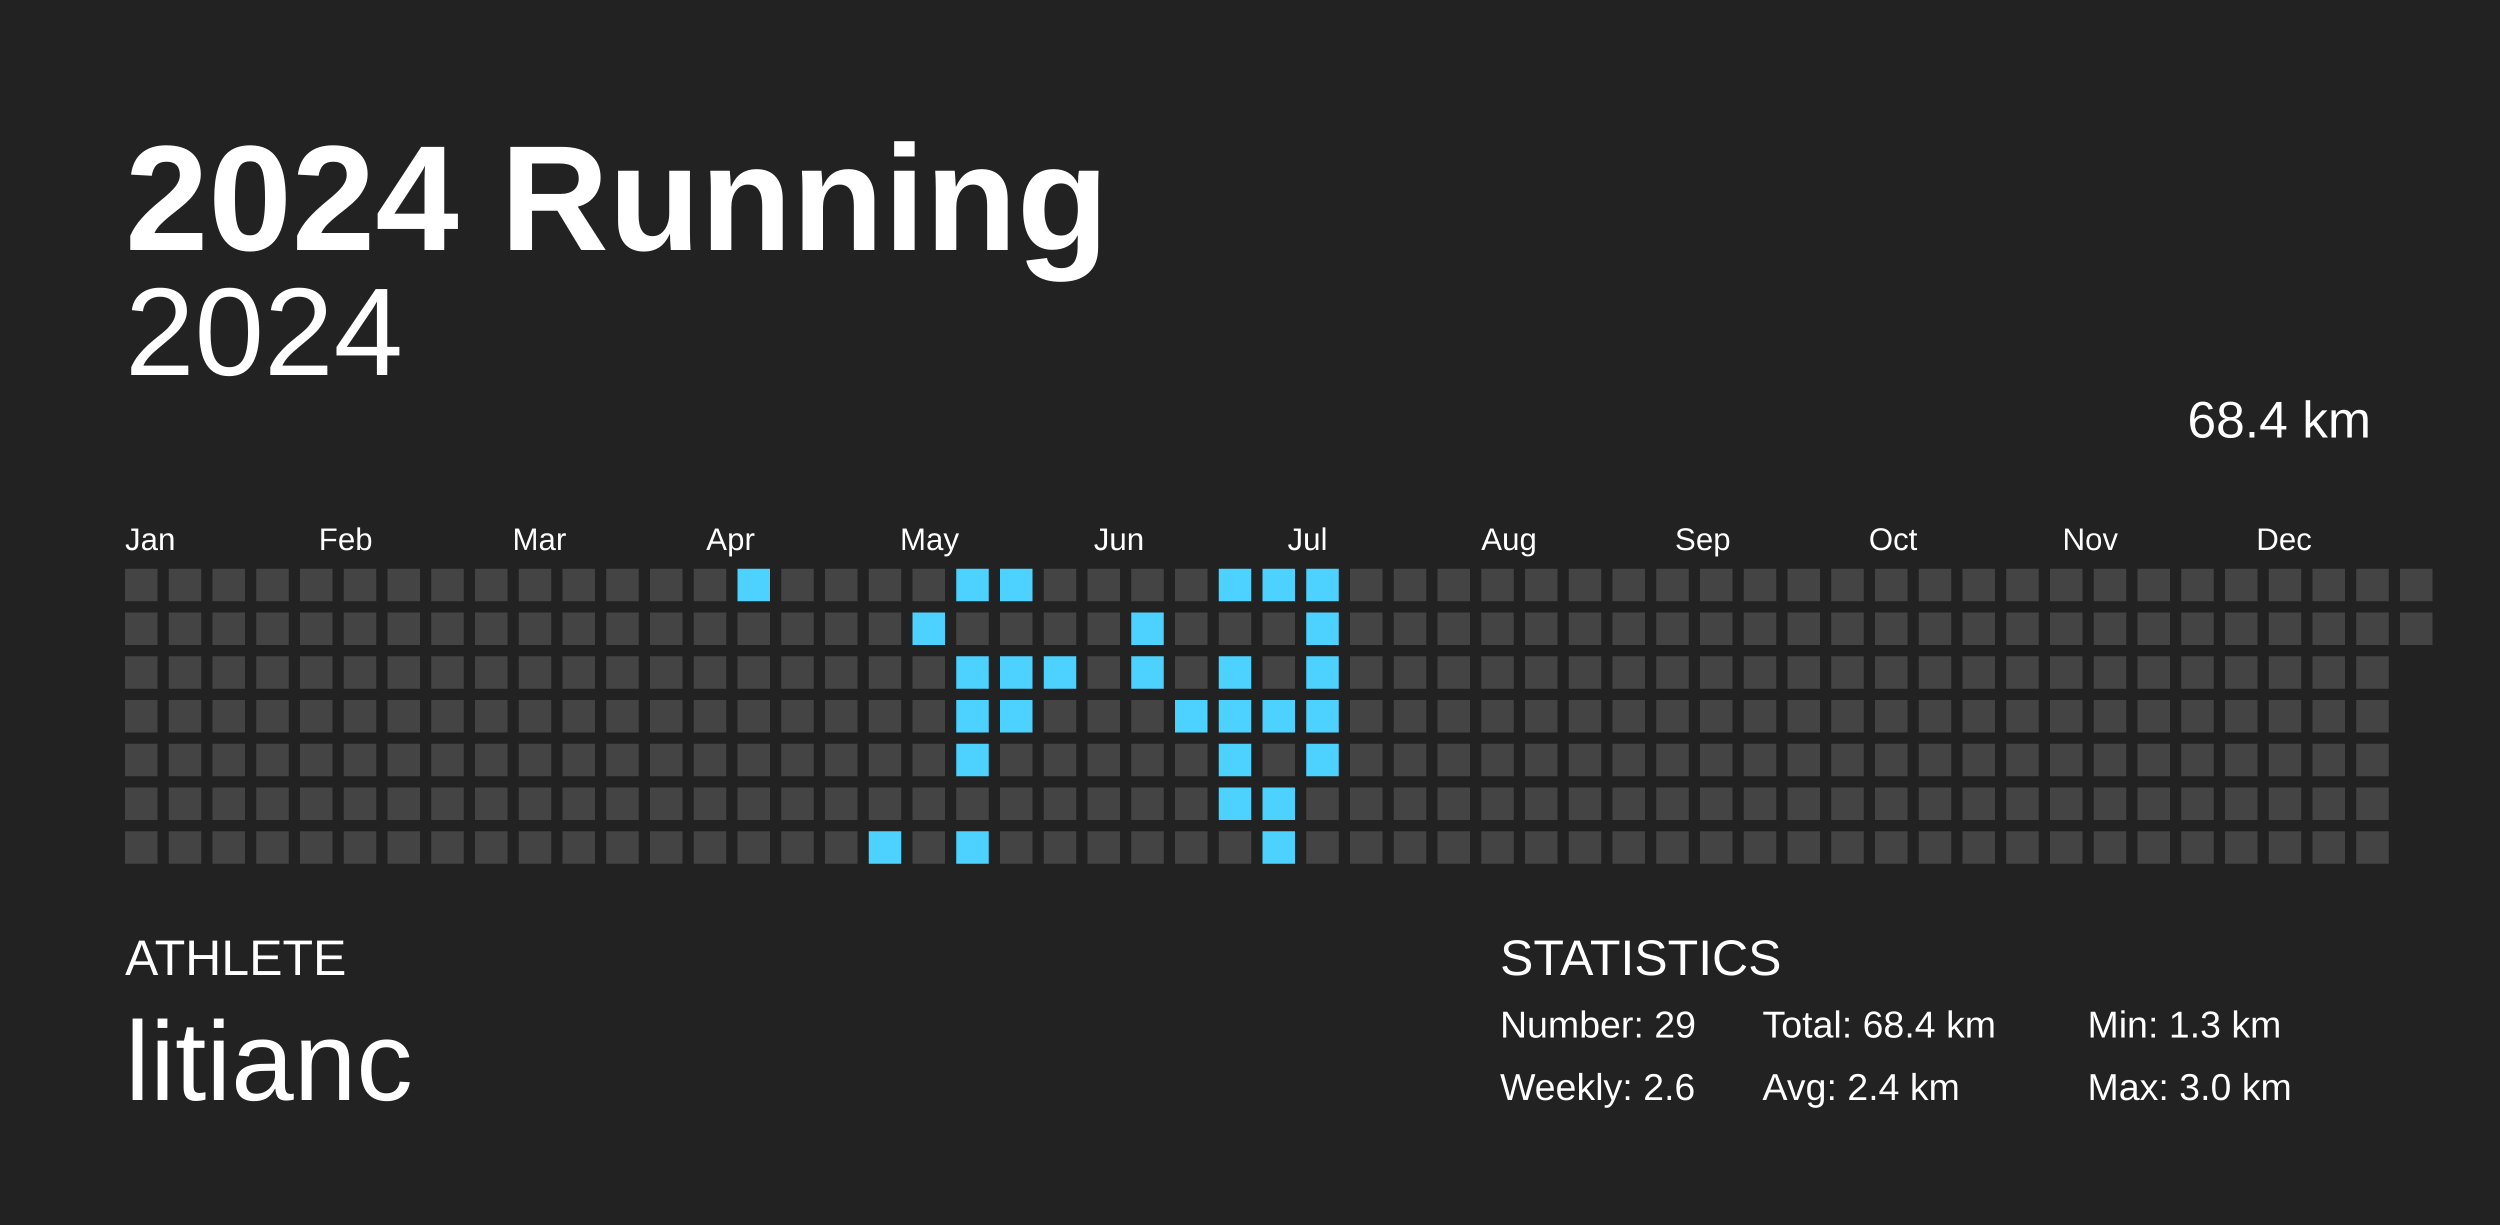
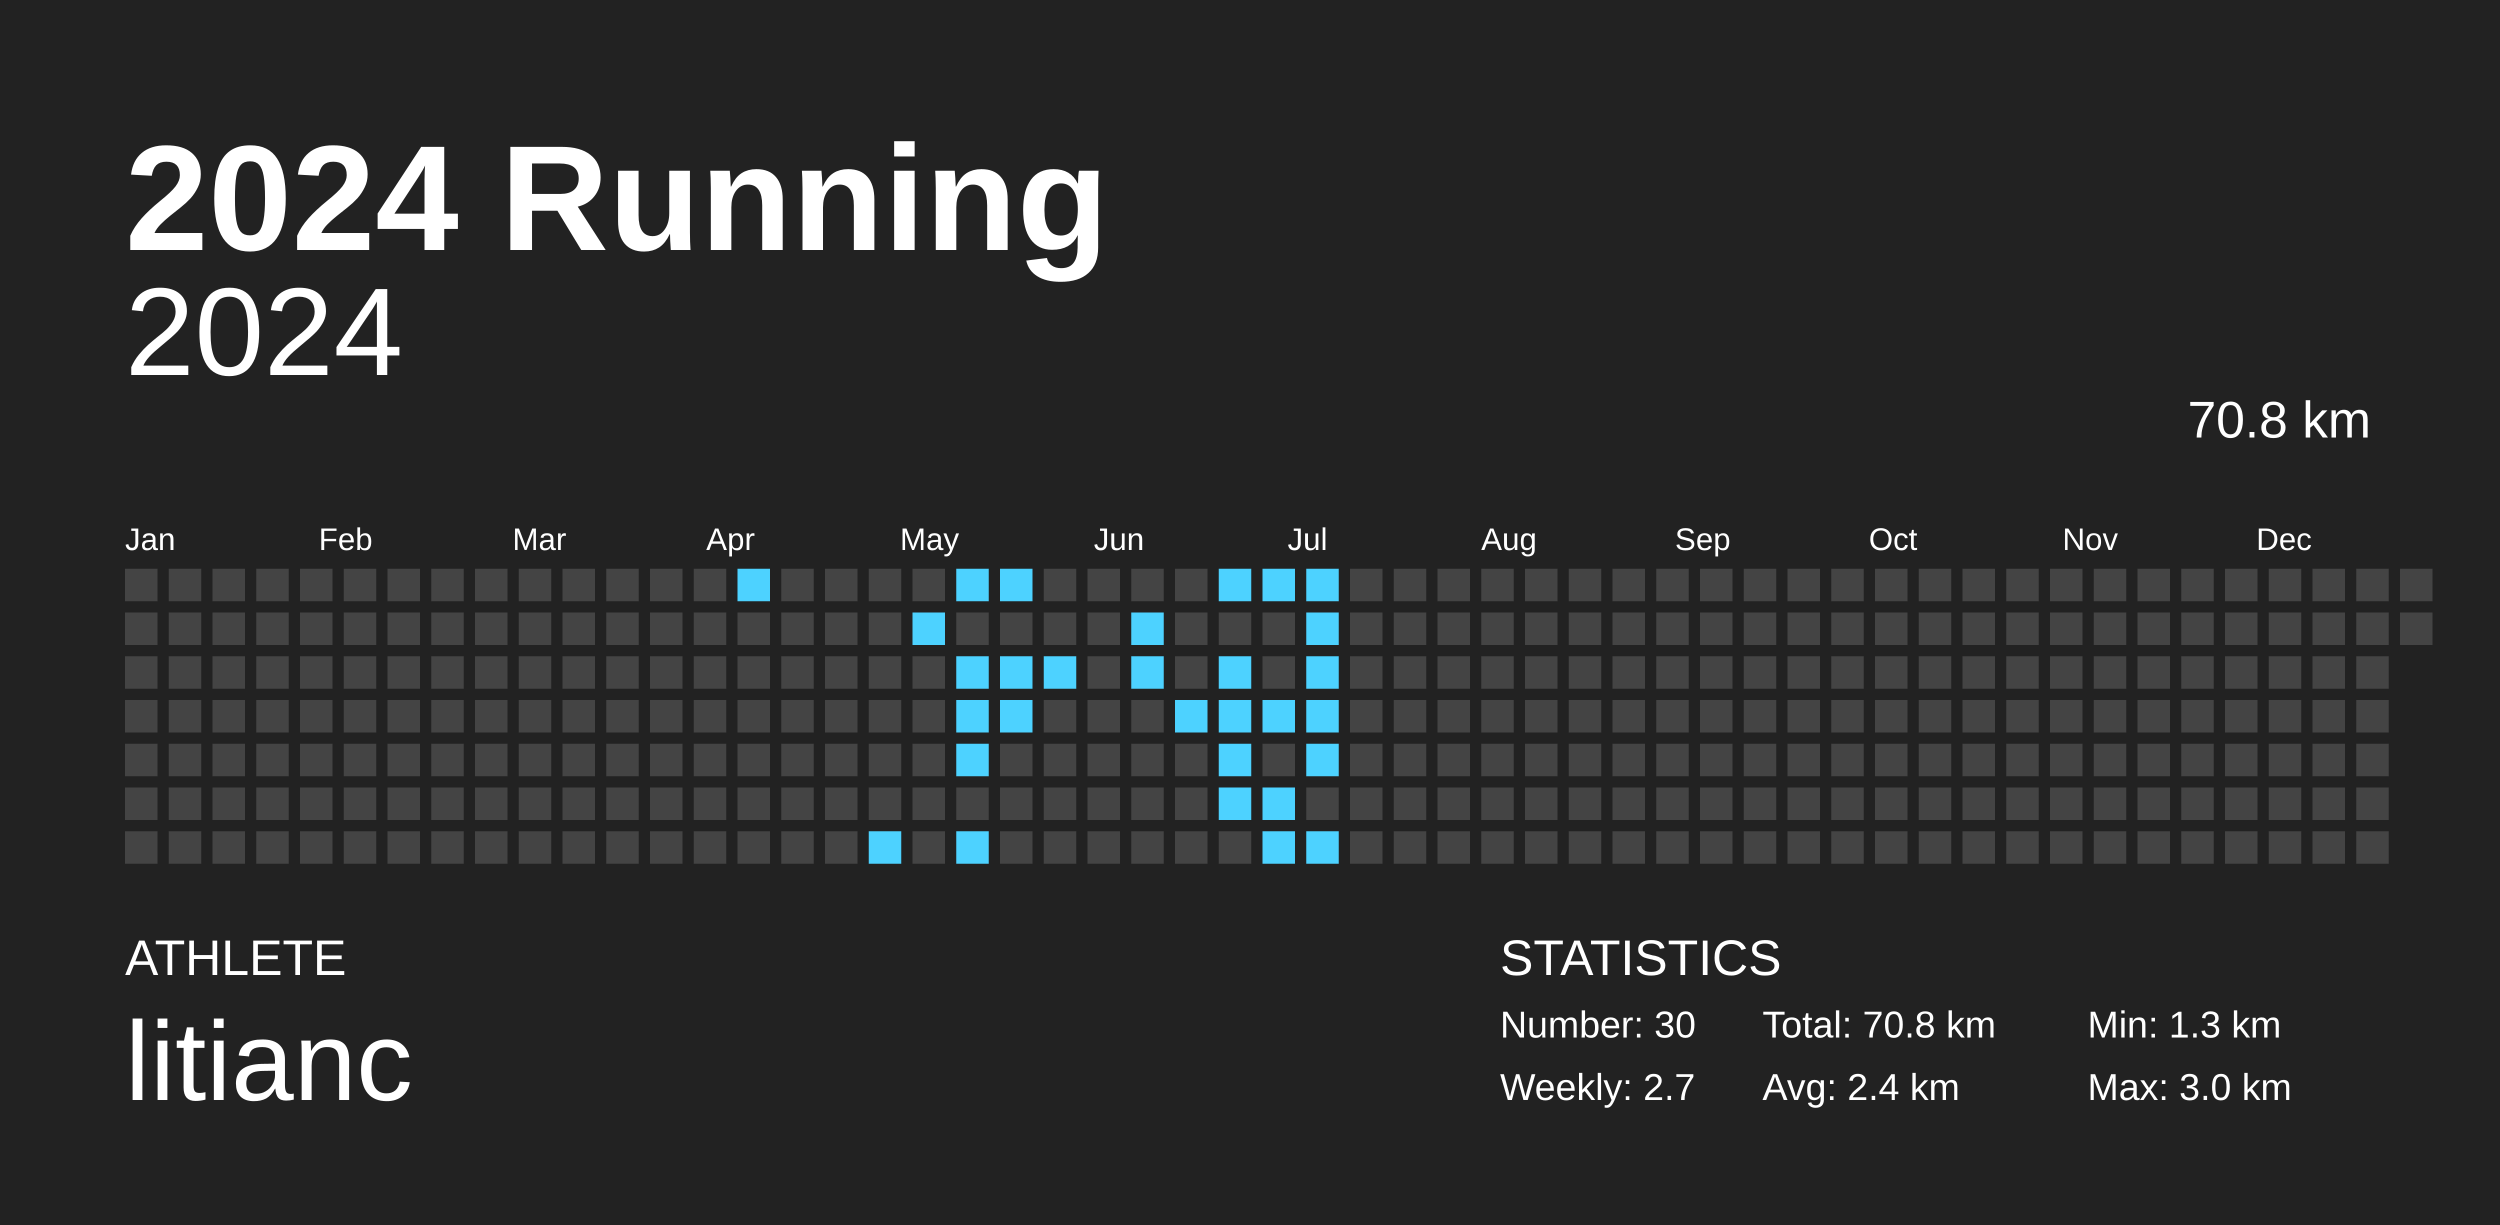
<svg xmlns="http://www.w3.org/2000/svg" baseProfile="full" height="98mm" version="1.1" viewBox="0,0,200,98" width="200mm">
  <defs />
  <rect fill="#222222" height="98" width="200" x="0" y="0" />
  <text fill="#FFFFFF" style="font-size:12px; font-family:Arial; font-weight:bold;" x="10" y="20">2024 Running</text>
  <text fill="#FFFFFF" style="font-size:4px; font-family:Arial" x="10" y="78">ATHLETE</text>
  <text fill="#FFFFFF" style="font-size:9px; font-family:Arial" x="10" y="88">litianc</text>
  <text fill="#FFFFFF" style="font-size:4px; font-family:Arial" x="120" y="78">STATISTICS</text>
-   <text fill="#FFFFFF" style="font-size:3px; font-family:Arial" x="120" y="83">Number: 29</text>
-   <text fill="#FFFFFF" style="font-size:3px; font-family:Arial" x="120" y="88">Weekly: 2.6</text>
-   <text fill="#FFFFFF" style="font-size:3px; font-family:Arial" x="141" y="83">Total: 68.4 km</text>
+   <text fill="#FFFFFF" style="font-size:3px; font-family:Arial" x="120" y="83">Number: 30</text>
+   <text fill="#FFFFFF" style="font-size:3px; font-family:Arial" x="120" y="88">Weekly: 2.7</text>
+   <text fill="#FFFFFF" style="font-size:3px; font-family:Arial" x="141" y="83">Total: 70.8 km</text>
  <text fill="#FFFFFF" style="font-size:3px; font-family:Arial" x="141" y="88">Avg: 2.4 km</text>
  <text fill="#FFFFFF" style="font-size:3px; font-family:Arial" x="167" y="83">Min: 1.3 km</text>
  <text fill="#FFFFFF" style="font-size:3px; font-family:Arial" x="167" y="88">Max: 3.0 km</text>
  <text alignment-baseline="hanging" fill="#FFFFFF" style="font-size:10.0px; font-family:Arial;" x="10" y="30">2024</text>
-   <text alignment-baseline="hanging" fill="#FFFFFF" style="font-size:4.125px; font-family:Arial;" x="175" y="35">68.4 km</text>
+   <text alignment-baseline="hanging" fill="#FFFFFF" style="font-size:4.125px; font-family:Arial;" x="175" y="35">70.8 km</text>
  <text fill="#FFFFFF" style="font-size:2.5px; font-family:Arial" x="10.0" y="44">Jan</text>
  <text fill="#FFFFFF" style="font-size:2.5px; font-family:Arial" x="25.5" y="44">Feb</text>
  <text fill="#FFFFFF" style="font-size:2.5px; font-family:Arial" x="41.0" y="44">Mar</text>
  <text fill="#FFFFFF" style="font-size:2.5px; font-family:Arial" x="56.5" y="44">Apr</text>
  <text fill="#FFFFFF" style="font-size:2.5px; font-family:Arial" x="72.0" y="44">May</text>
  <text fill="#FFFFFF" style="font-size:2.5px; font-family:Arial" x="87.5" y="44">Jun</text>
  <text fill="#FFFFFF" style="font-size:2.5px; font-family:Arial" x="103.0" y="44">Jul</text>
  <text fill="#FFFFFF" style="font-size:2.5px; font-family:Arial" x="118.5" y="44">Aug</text>
  <text fill="#FFFFFF" style="font-size:2.5px; font-family:Arial" x="134.0" y="44">Sep</text>
  <text fill="#FFFFFF" style="font-size:2.5px; font-family:Arial" x="149.5" y="44">Oct</text>
  <text fill="#FFFFFF" style="font-size:2.5px; font-family:Arial" x="165.0" y="44">Nov</text>
  <text fill="#FFFFFF" style="font-size:2.5px; font-family:Arial" x="180.5" y="44">Dec</text>
  <rect fill="#444444" height="2.6" width="2.6" x="10.0" y="45.5" />
  <rect fill="#444444" height="2.6" width="2.6" x="10.0" y="49.0" />
  <rect fill="#444444" height="2.6" width="2.6" x="10.0" y="52.5" />
  <rect fill="#444444" height="2.6" width="2.6" x="10.0" y="56.0" />
  <rect fill="#444444" height="2.6" width="2.6" x="10.0" y="59.5" />
  <rect fill="#444444" height="2.6" width="2.6" x="10.0" y="63.0" />
  <rect fill="#444444" height="2.6" width="2.6" x="10.0" y="66.5" />
  <rect fill="#444444" height="2.6" width="2.6" x="13.5" y="45.5" />
  <rect fill="#444444" height="2.6" width="2.6" x="13.5" y="49.0" />
  <rect fill="#444444" height="2.6" width="2.6" x="13.5" y="52.5" />
  <rect fill="#444444" height="2.6" width="2.6" x="13.5" y="56.0" />
  <rect fill="#444444" height="2.6" width="2.6" x="13.5" y="59.5" />
  <rect fill="#444444" height="2.6" width="2.6" x="13.5" y="63.0" />
  <rect fill="#444444" height="2.6" width="2.6" x="13.5" y="66.5" />
  <rect fill="#444444" height="2.6" width="2.6" x="17.0" y="45.5" />
  <rect fill="#444444" height="2.6" width="2.6" x="17.0" y="49.0" />
  <rect fill="#444444" height="2.6" width="2.6" x="17.0" y="52.5" />
  <rect fill="#444444" height="2.6" width="2.6" x="17.0" y="56.0" />
  <rect fill="#444444" height="2.6" width="2.6" x="17.0" y="59.5" />
  <rect fill="#444444" height="2.6" width="2.6" x="17.0" y="63.0" />
  <rect fill="#444444" height="2.6" width="2.6" x="17.0" y="66.5" />
  <rect fill="#444444" height="2.6" width="2.6" x="20.5" y="45.5" />
  <rect fill="#444444" height="2.6" width="2.6" x="20.5" y="49.0" />
  <rect fill="#444444" height="2.6" width="2.6" x="20.5" y="52.5" />
  <rect fill="#444444" height="2.6" width="2.6" x="20.5" y="56.0" />
  <rect fill="#444444" height="2.6" width="2.6" x="20.5" y="59.5" />
  <rect fill="#444444" height="2.6" width="2.6" x="20.5" y="63.0" />
  <rect fill="#444444" height="2.6" width="2.6" x="20.5" y="66.5" />
  <rect fill="#444444" height="2.6" width="2.6" x="24.0" y="45.5" />
  <rect fill="#444444" height="2.6" width="2.6" x="24.0" y="49.0" />
  <rect fill="#444444" height="2.6" width="2.6" x="24.0" y="52.5" />
  <rect fill="#444444" height="2.6" width="2.6" x="24.0" y="56.0" />
  <rect fill="#444444" height="2.6" width="2.6" x="24.0" y="59.5" />
  <rect fill="#444444" height="2.6" width="2.6" x="24.0" y="63.0" />
  <rect fill="#444444" height="2.6" width="2.6" x="24.0" y="66.5" />
  <rect fill="#444444" height="2.6" width="2.6" x="27.5" y="45.5" />
  <rect fill="#444444" height="2.6" width="2.6" x="27.5" y="49.0" />
  <rect fill="#444444" height="2.6" width="2.6" x="27.5" y="52.5" />
  <rect fill="#444444" height="2.6" width="2.6" x="27.5" y="56.0" />
  <rect fill="#444444" height="2.6" width="2.6" x="27.5" y="59.5" />
  <rect fill="#444444" height="2.6" width="2.6" x="27.5" y="63.0" />
  <rect fill="#444444" height="2.6" width="2.6" x="27.5" y="66.5" />
  <rect fill="#444444" height="2.6" width="2.6" x="31.0" y="45.5" />
  <rect fill="#444444" height="2.6" width="2.6" x="31.0" y="49.0" />
  <rect fill="#444444" height="2.6" width="2.6" x="31.0" y="52.5" />
  <rect fill="#444444" height="2.6" width="2.6" x="31.0" y="56.0" />
  <rect fill="#444444" height="2.6" width="2.6" x="31.0" y="59.5" />
  <rect fill="#444444" height="2.6" width="2.6" x="31.0" y="63.0" />
  <rect fill="#444444" height="2.6" width="2.6" x="31.0" y="66.5" />
  <rect fill="#444444" height="2.6" width="2.6" x="34.5" y="45.5" />
  <rect fill="#444444" height="2.6" width="2.6" x="34.5" y="49.0" />
  <rect fill="#444444" height="2.6" width="2.6" x="34.5" y="52.5" />
  <rect fill="#444444" height="2.6" width="2.6" x="34.5" y="56.0" />
  <rect fill="#444444" height="2.6" width="2.6" x="34.5" y="59.5" />
  <rect fill="#444444" height="2.6" width="2.6" x="34.5" y="63.0" />
  <rect fill="#444444" height="2.6" width="2.6" x="34.5" y="66.5" />
  <rect fill="#444444" height="2.6" width="2.6" x="38.0" y="45.5" />
  <rect fill="#444444" height="2.6" width="2.6" x="38.0" y="49.0" />
  <rect fill="#444444" height="2.6" width="2.6" x="38.0" y="52.5" />
  <rect fill="#444444" height="2.6" width="2.6" x="38.0" y="56.0" />
  <rect fill="#444444" height="2.6" width="2.6" x="38.0" y="59.5" />
  <rect fill="#444444" height="2.6" width="2.6" x="38.0" y="63.0" />
  <rect fill="#444444" height="2.6" width="2.6" x="38.0" y="66.5" />
  <rect fill="#444444" height="2.6" width="2.6" x="41.5" y="45.5" />
  <rect fill="#444444" height="2.6" width="2.6" x="41.5" y="49.0" />
  <rect fill="#444444" height="2.6" width="2.6" x="41.5" y="52.5" />
  <rect fill="#444444" height="2.6" width="2.6" x="41.5" y="56.0" />
  <rect fill="#444444" height="2.6" width="2.6" x="41.5" y="59.5" />
  <rect fill="#444444" height="2.6" width="2.6" x="41.5" y="63.0" />
  <rect fill="#444444" height="2.6" width="2.6" x="41.5" y="66.5" />
  <rect fill="#444444" height="2.6" width="2.6" x="45.0" y="45.5" />
  <rect fill="#444444" height="2.6" width="2.6" x="45.0" y="49.0" />
  <rect fill="#444444" height="2.6" width="2.6" x="45.0" y="52.5" />
  <rect fill="#444444" height="2.6" width="2.6" x="45.0" y="56.0" />
  <rect fill="#444444" height="2.6" width="2.6" x="45.0" y="59.5" />
  <rect fill="#444444" height="2.6" width="2.6" x="45.0" y="63.0" />
  <rect fill="#444444" height="2.6" width="2.6" x="45.0" y="66.5" />
  <rect fill="#444444" height="2.6" width="2.6" x="48.5" y="45.5" />
  <rect fill="#444444" height="2.6" width="2.6" x="48.5" y="49.0" />
  <rect fill="#444444" height="2.6" width="2.6" x="48.5" y="52.5" />
  <rect fill="#444444" height="2.6" width="2.6" x="48.5" y="56.0" />
  <rect fill="#444444" height="2.6" width="2.6" x="48.5" y="59.5" />
  <rect fill="#444444" height="2.6" width="2.6" x="48.5" y="63.0" />
  <rect fill="#444444" height="2.6" width="2.6" x="48.5" y="66.5" />
  <rect fill="#444444" height="2.6" width="2.6" x="52.0" y="45.5" />
  <rect fill="#444444" height="2.6" width="2.6" x="52.0" y="49.0" />
  <rect fill="#444444" height="2.6" width="2.6" x="52.0" y="52.5" />
  <rect fill="#444444" height="2.6" width="2.6" x="52.0" y="56.0" />
  <rect fill="#444444" height="2.6" width="2.6" x="52.0" y="59.5" />
  <rect fill="#444444" height="2.6" width="2.6" x="52.0" y="63.0" />
  <rect fill="#444444" height="2.6" width="2.6" x="52.0" y="66.5" />
  <rect fill="#444444" height="2.6" width="2.6" x="55.5" y="45.5" />
  <rect fill="#444444" height="2.6" width="2.6" x="55.5" y="49.0" />
  <rect fill="#444444" height="2.6" width="2.6" x="55.5" y="52.5" />
  <rect fill="#444444" height="2.6" width="2.6" x="55.5" y="56.0" />
  <rect fill="#444444" height="2.6" width="2.6" x="55.5" y="59.5" />
  <rect fill="#444444" height="2.6" width="2.6" x="55.5" y="63.0" />
  <rect fill="#444444" height="2.6" width="2.6" x="55.5" y="66.5" />
  <rect fill="#4dd2ff" height="2.6" width="2.6" x="59.0" y="45.5" />
  <rect fill="#444444" height="2.6" width="2.6" x="59.0" y="49.0" />
  <rect fill="#444444" height="2.6" width="2.6" x="59.0" y="52.5" />
  <rect fill="#444444" height="2.6" width="2.6" x="59.0" y="56.0" />
  <rect fill="#444444" height="2.6" width="2.6" x="59.0" y="59.5" />
  <rect fill="#444444" height="2.6" width="2.6" x="59.0" y="63.0" />
  <rect fill="#444444" height="2.6" width="2.6" x="59.0" y="66.5" />
  <rect fill="#444444" height="2.6" width="2.6" x="62.5" y="45.5" />
  <rect fill="#444444" height="2.6" width="2.6" x="62.5" y="49.0" />
  <rect fill="#444444" height="2.6" width="2.6" x="62.5" y="52.5" />
  <rect fill="#444444" height="2.6" width="2.6" x="62.5" y="56.0" />
  <rect fill="#444444" height="2.6" width="2.6" x="62.5" y="59.5" />
  <rect fill="#444444" height="2.6" width="2.6" x="62.5" y="63.0" />
  <rect fill="#444444" height="2.6" width="2.6" x="62.5" y="66.5" />
  <rect fill="#444444" height="2.6" width="2.6" x="66.0" y="45.5" />
  <rect fill="#444444" height="2.6" width="2.6" x="66.0" y="49.0" />
  <rect fill="#444444" height="2.6" width="2.6" x="66.0" y="52.5" />
  <rect fill="#444444" height="2.6" width="2.6" x="66.0" y="56.0" />
  <rect fill="#444444" height="2.6" width="2.6" x="66.0" y="59.5" />
  <rect fill="#444444" height="2.6" width="2.6" x="66.0" y="63.0" />
  <rect fill="#444444" height="2.6" width="2.6" x="66.0" y="66.5" />
  <rect fill="#444444" height="2.6" width="2.6" x="69.5" y="45.5" />
  <rect fill="#444444" height="2.6" width="2.6" x="69.5" y="49.0" />
  <rect fill="#444444" height="2.6" width="2.6" x="69.5" y="52.5" />
  <rect fill="#444444" height="2.6" width="2.6" x="69.5" y="56.0" />
  <rect fill="#444444" height="2.6" width="2.6" x="69.5" y="59.5" />
  <rect fill="#444444" height="2.6" width="2.6" x="69.5" y="63.0" />
  <rect fill="#4dd2ff" height="2.6" width="2.6" x="69.5" y="66.5" />
  <rect fill="#444444" height="2.6" width="2.6" x="73.0" y="45.5" />
  <rect fill="#4dd2ff" height="2.6" width="2.6" x="73.0" y="49.0" />
  <rect fill="#444444" height="2.6" width="2.6" x="73.0" y="52.5" />
  <rect fill="#444444" height="2.6" width="2.6" x="73.0" y="56.0" />
  <rect fill="#444444" height="2.6" width="2.6" x="73.0" y="59.5" />
  <rect fill="#444444" height="2.6" width="2.6" x="73.0" y="63.0" />
  <rect fill="#444444" height="2.6" width="2.6" x="73.0" y="66.5" />
  <rect fill="#4dd2ff" height="2.6" width="2.6" x="76.5" y="45.5" />
  <rect fill="#444444" height="2.6" width="2.6" x="76.5" y="49.0" />
  <rect fill="#4dd2ff" height="2.6" width="2.6" x="76.5" y="52.5" />
  <rect fill="#4dd2ff" height="2.6" width="2.6" x="76.5" y="56.0" />
  <rect fill="#4dd2ff" height="2.6" width="2.6" x="76.5" y="59.5" />
  <rect fill="#444444" height="2.6" width="2.6" x="76.5" y="63.0" />
  <rect fill="#4dd2ff" height="2.6" width="2.6" x="76.5" y="66.5" />
  <rect fill="#4dd2ff" height="2.6" width="2.6" x="80.0" y="45.5" />
  <rect fill="#444444" height="2.6" width="2.6" x="80.0" y="49.0" />
  <rect fill="#4dd2ff" height="2.6" width="2.6" x="80.0" y="52.5" />
  <rect fill="#4dd2ff" height="2.6" width="2.6" x="80.0" y="56.0" />
  <rect fill="#444444" height="2.6" width="2.6" x="80.0" y="59.5" />
  <rect fill="#444444" height="2.6" width="2.6" x="80.0" y="63.0" />
  <rect fill="#444444" height="2.6" width="2.6" x="80.0" y="66.5" />
  <rect fill="#444444" height="2.6" width="2.6" x="83.5" y="45.5" />
  <rect fill="#444444" height="2.6" width="2.6" x="83.5" y="49.0" />
  <rect fill="#4dd2ff" height="2.6" width="2.6" x="83.5" y="52.5" />
  <rect fill="#444444" height="2.6" width="2.6" x="83.5" y="56.0" />
  <rect fill="#444444" height="2.6" width="2.6" x="83.5" y="59.5" />
  <rect fill="#444444" height="2.6" width="2.6" x="83.5" y="63.0" />
  <rect fill="#444444" height="2.6" width="2.6" x="83.5" y="66.5" />
  <rect fill="#444444" height="2.6" width="2.6" x="87.0" y="45.5" />
  <rect fill="#444444" height="2.6" width="2.6" x="87.0" y="49.0" />
  <rect fill="#444444" height="2.6" width="2.6" x="87.0" y="52.5" />
  <rect fill="#444444" height="2.6" width="2.6" x="87.0" y="56.0" />
  <rect fill="#444444" height="2.6" width="2.6" x="87.0" y="59.5" />
  <rect fill="#444444" height="2.6" width="2.6" x="87.0" y="63.0" />
  <rect fill="#444444" height="2.6" width="2.6" x="87.0" y="66.5" />
  <rect fill="#444444" height="2.6" width="2.6" x="90.5" y="45.5" />
  <rect fill="#4dd2ff" height="2.6" width="2.6" x="90.5" y="49.0" />
  <rect fill="#4dd2ff" height="2.6" width="2.6" x="90.5" y="52.5" />
  <rect fill="#444444" height="2.6" width="2.6" x="90.5" y="56.0" />
  <rect fill="#444444" height="2.6" width="2.6" x="90.5" y="59.5" />
  <rect fill="#444444" height="2.6" width="2.6" x="90.5" y="63.0" />
  <rect fill="#444444" height="2.6" width="2.6" x="90.5" y="66.5" />
  <rect fill="#444444" height="2.6" width="2.6" x="94.0" y="45.5" />
  <rect fill="#444444" height="2.6" width="2.6" x="94.0" y="49.0" />
  <rect fill="#444444" height="2.6" width="2.6" x="94.0" y="52.5" />
  <rect fill="#4dd2ff" height="2.6" width="2.6" x="94.0" y="56.0" />
  <rect fill="#444444" height="2.6" width="2.6" x="94.0" y="59.5" />
  <rect fill="#444444" height="2.6" width="2.6" x="94.0" y="63.0" />
  <rect fill="#444444" height="2.6" width="2.6" x="94.0" y="66.5" />
  <rect fill="#4dd2ff" height="2.6" width="2.6" x="97.5" y="45.5" />
  <rect fill="#444444" height="2.6" width="2.6" x="97.5" y="49.0" />
  <rect fill="#4dd2ff" height="2.6" width="2.6" x="97.5" y="52.5" />
  <rect fill="#4dd2ff" height="2.6" width="2.6" x="97.5" y="56.0" />
  <rect fill="#4dd2ff" height="2.6" width="2.6" x="97.5" y="59.5" />
  <rect fill="#4dd2ff" height="2.6" width="2.6" x="97.5" y="63.0" />
  <rect fill="#444444" height="2.6" width="2.6" x="97.5" y="66.5" />
  <rect fill="#4dd2ff" height="2.6" width="2.6" x="101.0" y="45.5" />
  <rect fill="#444444" height="2.6" width="2.6" x="101.0" y="49.0" />
  <rect fill="#444444" height="2.6" width="2.6" x="101.0" y="52.5" />
  <rect fill="#4dd2ff" height="2.6" width="2.6" x="101.0" y="56.0" />
  <rect fill="#444444" height="2.6" width="2.6" x="101.0" y="59.5" />
  <rect fill="#4dd2ff" height="2.6" width="2.6" x="101.0" y="63.0" />
  <rect fill="#4dd2ff" height="2.6" width="2.6" x="101.0" y="66.5" />
  <rect fill="#4dd2ff" height="2.6" width="2.6" x="104.5" y="45.5" />
  <rect fill="#4dd2ff" height="2.6" width="2.6" x="104.5" y="49.0" />
  <rect fill="#4dd2ff" height="2.6" width="2.6" x="104.5" y="52.5" />
  <rect fill="#4dd2ff" height="2.6" width="2.6" x="104.5" y="56.0" />
  <rect fill="#4dd2ff" height="2.6" width="2.6" x="104.5" y="59.5" />
  <rect fill="#444444" height="2.6" width="2.6" x="104.5" y="63.0" />
-   <rect fill="#444444" height="2.6" width="2.6" x="104.5" y="66.5" />
+   <rect fill="#4dd2ff" height="2.6" width="2.6" x="104.5" y="66.5" />
  <rect fill="#444444" height="2.6" width="2.6" x="108.0" y="45.5" />
  <rect fill="#444444" height="2.6" width="2.6" x="108.0" y="49.0" />
  <rect fill="#444444" height="2.6" width="2.6" x="108.0" y="52.5" />
  <rect fill="#444444" height="2.6" width="2.6" x="108.0" y="56.0" />
  <rect fill="#444444" height="2.6" width="2.6" x="108.0" y="59.5" />
  <rect fill="#444444" height="2.6" width="2.6" x="108.0" y="63.0" />
  <rect fill="#444444" height="2.6" width="2.6" x="108.0" y="66.5" />
  <rect fill="#444444" height="2.6" width="2.6" x="111.5" y="45.5" />
  <rect fill="#444444" height="2.6" width="2.6" x="111.5" y="49.0" />
  <rect fill="#444444" height="2.6" width="2.6" x="111.5" y="52.5" />
  <rect fill="#444444" height="2.6" width="2.6" x="111.5" y="56.0" />
  <rect fill="#444444" height="2.6" width="2.6" x="111.5" y="59.5" />
  <rect fill="#444444" height="2.6" width="2.6" x="111.5" y="63.0" />
  <rect fill="#444444" height="2.6" width="2.6" x="111.5" y="66.5" />
  <rect fill="#444444" height="2.6" width="2.6" x="115.0" y="45.5" />
  <rect fill="#444444" height="2.6" width="2.6" x="115.0" y="49.0" />
  <rect fill="#444444" height="2.6" width="2.6" x="115.0" y="52.5" />
  <rect fill="#444444" height="2.6" width="2.6" x="115.0" y="56.0" />
  <rect fill="#444444" height="2.6" width="2.6" x="115.0" y="59.5" />
  <rect fill="#444444" height="2.6" width="2.6" x="115.0" y="63.0" />
  <rect fill="#444444" height="2.6" width="2.6" x="115.0" y="66.5" />
  <rect fill="#444444" height="2.6" width="2.6" x="118.5" y="45.5" />
  <rect fill="#444444" height="2.6" width="2.6" x="118.5" y="49.0" />
  <rect fill="#444444" height="2.6" width="2.6" x="118.5" y="52.5" />
  <rect fill="#444444" height="2.6" width="2.6" x="118.5" y="56.0" />
  <rect fill="#444444" height="2.6" width="2.6" x="118.5" y="59.5" />
  <rect fill="#444444" height="2.6" width="2.6" x="118.5" y="63.0" />
  <rect fill="#444444" height="2.6" width="2.6" x="118.5" y="66.5" />
  <rect fill="#444444" height="2.6" width="2.6" x="122.0" y="45.5" />
  <rect fill="#444444" height="2.6" width="2.6" x="122.0" y="49.0" />
  <rect fill="#444444" height="2.6" width="2.6" x="122.0" y="52.5" />
  <rect fill="#444444" height="2.6" width="2.6" x="122.0" y="56.0" />
  <rect fill="#444444" height="2.6" width="2.6" x="122.0" y="59.5" />
  <rect fill="#444444" height="2.6" width="2.6" x="122.0" y="63.0" />
  <rect fill="#444444" height="2.6" width="2.6" x="122.0" y="66.5" />
  <rect fill="#444444" height="2.6" width="2.6" x="125.5" y="45.5" />
  <rect fill="#444444" height="2.6" width="2.6" x="125.5" y="49.0" />
  <rect fill="#444444" height="2.6" width="2.6" x="125.5" y="52.5" />
  <rect fill="#444444" height="2.6" width="2.6" x="125.5" y="56.0" />
  <rect fill="#444444" height="2.6" width="2.6" x="125.5" y="59.5" />
  <rect fill="#444444" height="2.6" width="2.6" x="125.5" y="63.0" />
  <rect fill="#444444" height="2.6" width="2.6" x="125.5" y="66.5" />
  <rect fill="#444444" height="2.6" width="2.6" x="129.0" y="45.5" />
  <rect fill="#444444" height="2.6" width="2.6" x="129.0" y="49.0" />
  <rect fill="#444444" height="2.6" width="2.6" x="129.0" y="52.5" />
  <rect fill="#444444" height="2.6" width="2.6" x="129.0" y="56.0" />
  <rect fill="#444444" height="2.6" width="2.6" x="129.0" y="59.5" />
  <rect fill="#444444" height="2.6" width="2.6" x="129.0" y="63.0" />
  <rect fill="#444444" height="2.6" width="2.6" x="129.0" y="66.5" />
  <rect fill="#444444" height="2.6" width="2.6" x="132.5" y="45.5" />
  <rect fill="#444444" height="2.6" width="2.6" x="132.5" y="49.0" />
  <rect fill="#444444" height="2.6" width="2.6" x="132.5" y="52.5" />
  <rect fill="#444444" height="2.6" width="2.6" x="132.5" y="56.0" />
  <rect fill="#444444" height="2.6" width="2.6" x="132.5" y="59.5" />
  <rect fill="#444444" height="2.6" width="2.6" x="132.5" y="63.0" />
  <rect fill="#444444" height="2.6" width="2.6" x="132.5" y="66.5" />
  <rect fill="#444444" height="2.6" width="2.6" x="136.0" y="45.5" />
  <rect fill="#444444" height="2.6" width="2.6" x="136.0" y="49.0" />
  <rect fill="#444444" height="2.6" width="2.6" x="136.0" y="52.5" />
  <rect fill="#444444" height="2.6" width="2.6" x="136.0" y="56.0" />
  <rect fill="#444444" height="2.6" width="2.6" x="136.0" y="59.5" />
  <rect fill="#444444" height="2.6" width="2.6" x="136.0" y="63.0" />
  <rect fill="#444444" height="2.6" width="2.6" x="136.0" y="66.5" />
  <rect fill="#444444" height="2.6" width="2.6" x="139.5" y="45.5" />
  <rect fill="#444444" height="2.6" width="2.6" x="139.5" y="49.0" />
  <rect fill="#444444" height="2.6" width="2.6" x="139.5" y="52.5" />
  <rect fill="#444444" height="2.6" width="2.6" x="139.5" y="56.0" />
  <rect fill="#444444" height="2.6" width="2.6" x="139.5" y="59.5" />
  <rect fill="#444444" height="2.6" width="2.6" x="139.5" y="63.0" />
  <rect fill="#444444" height="2.6" width="2.6" x="139.5" y="66.5" />
  <rect fill="#444444" height="2.6" width="2.6" x="143.0" y="45.5" />
  <rect fill="#444444" height="2.6" width="2.6" x="143.0" y="49.0" />
  <rect fill="#444444" height="2.6" width="2.6" x="143.0" y="52.5" />
  <rect fill="#444444" height="2.6" width="2.6" x="143.0" y="56.0" />
  <rect fill="#444444" height="2.6" width="2.6" x="143.0" y="59.5" />
  <rect fill="#444444" height="2.6" width="2.6" x="143.0" y="63.0" />
  <rect fill="#444444" height="2.6" width="2.6" x="143.0" y="66.5" />
  <rect fill="#444444" height="2.6" width="2.6" x="146.5" y="45.5" />
  <rect fill="#444444" height="2.6" width="2.6" x="146.5" y="49.0" />
  <rect fill="#444444" height="2.6" width="2.6" x="146.5" y="52.5" />
  <rect fill="#444444" height="2.6" width="2.6" x="146.5" y="56.0" />
  <rect fill="#444444" height="2.6" width="2.6" x="146.5" y="59.5" />
  <rect fill="#444444" height="2.6" width="2.6" x="146.5" y="63.0" />
  <rect fill="#444444" height="2.6" width="2.6" x="146.5" y="66.5" />
  <rect fill="#444444" height="2.6" width="2.6" x="150.0" y="45.5" />
  <rect fill="#444444" height="2.6" width="2.6" x="150.0" y="49.0" />
  <rect fill="#444444" height="2.6" width="2.6" x="150.0" y="52.5" />
  <rect fill="#444444" height="2.6" width="2.6" x="150.0" y="56.0" />
  <rect fill="#444444" height="2.6" width="2.6" x="150.0" y="59.5" />
  <rect fill="#444444" height="2.6" width="2.6" x="150.0" y="63.0" />
  <rect fill="#444444" height="2.6" width="2.6" x="150.0" y="66.5" />
  <rect fill="#444444" height="2.6" width="2.6" x="153.5" y="45.5" />
  <rect fill="#444444" height="2.6" width="2.6" x="153.5" y="49.0" />
  <rect fill="#444444" height="2.6" width="2.6" x="153.5" y="52.5" />
  <rect fill="#444444" height="2.6" width="2.6" x="153.5" y="56.0" />
  <rect fill="#444444" height="2.6" width="2.6" x="153.5" y="59.5" />
  <rect fill="#444444" height="2.6" width="2.6" x="153.5" y="63.0" />
  <rect fill="#444444" height="2.6" width="2.6" x="153.5" y="66.5" />
  <rect fill="#444444" height="2.6" width="2.6" x="157.0" y="45.5" />
  <rect fill="#444444" height="2.6" width="2.6" x="157.0" y="49.0" />
  <rect fill="#444444" height="2.6" width="2.6" x="157.0" y="52.5" />
  <rect fill="#444444" height="2.6" width="2.6" x="157.0" y="56.0" />
  <rect fill="#444444" height="2.6" width="2.6" x="157.0" y="59.5" />
  <rect fill="#444444" height="2.6" width="2.6" x="157.0" y="63.0" />
  <rect fill="#444444" height="2.6" width="2.6" x="157.0" y="66.5" />
  <rect fill="#444444" height="2.6" width="2.6" x="160.5" y="45.5" />
  <rect fill="#444444" height="2.6" width="2.6" x="160.5" y="49.0" />
  <rect fill="#444444" height="2.6" width="2.6" x="160.5" y="52.5" />
  <rect fill="#444444" height="2.6" width="2.6" x="160.5" y="56.0" />
  <rect fill="#444444" height="2.6" width="2.6" x="160.5" y="59.5" />
  <rect fill="#444444" height="2.6" width="2.6" x="160.5" y="63.0" />
  <rect fill="#444444" height="2.6" width="2.6" x="160.5" y="66.5" />
  <rect fill="#444444" height="2.6" width="2.6" x="164.0" y="45.5" />
  <rect fill="#444444" height="2.6" width="2.6" x="164.0" y="49.0" />
  <rect fill="#444444" height="2.6" width="2.6" x="164.0" y="52.5" />
  <rect fill="#444444" height="2.6" width="2.6" x="164.0" y="56.0" />
  <rect fill="#444444" height="2.6" width="2.6" x="164.0" y="59.5" />
  <rect fill="#444444" height="2.6" width="2.6" x="164.0" y="63.0" />
  <rect fill="#444444" height="2.6" width="2.6" x="164.0" y="66.5" />
  <rect fill="#444444" height="2.6" width="2.6" x="167.5" y="45.5" />
  <rect fill="#444444" height="2.6" width="2.6" x="167.5" y="49.0" />
  <rect fill="#444444" height="2.6" width="2.6" x="167.5" y="52.5" />
  <rect fill="#444444" height="2.6" width="2.6" x="167.5" y="56.0" />
  <rect fill="#444444" height="2.6" width="2.6" x="167.5" y="59.5" />
  <rect fill="#444444" height="2.6" width="2.6" x="167.5" y="63.0" />
  <rect fill="#444444" height="2.6" width="2.6" x="167.5" y="66.5" />
  <rect fill="#444444" height="2.6" width="2.6" x="171.0" y="45.5" />
  <rect fill="#444444" height="2.6" width="2.6" x="171.0" y="49.0" />
  <rect fill="#444444" height="2.6" width="2.6" x="171.0" y="52.5" />
  <rect fill="#444444" height="2.6" width="2.6" x="171.0" y="56.0" />
  <rect fill="#444444" height="2.6" width="2.6" x="171.0" y="59.5" />
  <rect fill="#444444" height="2.6" width="2.6" x="171.0" y="63.0" />
  <rect fill="#444444" height="2.6" width="2.6" x="171.0" y="66.5" />
  <rect fill="#444444" height="2.6" width="2.6" x="174.5" y="45.5" />
  <rect fill="#444444" height="2.6" width="2.6" x="174.5" y="49.0" />
  <rect fill="#444444" height="2.6" width="2.6" x="174.5" y="52.5" />
  <rect fill="#444444" height="2.6" width="2.6" x="174.5" y="56.0" />
  <rect fill="#444444" height="2.6" width="2.6" x="174.5" y="59.5" />
  <rect fill="#444444" height="2.6" width="2.6" x="174.5" y="63.0" />
  <rect fill="#444444" height="2.6" width="2.6" x="174.5" y="66.5" />
  <rect fill="#444444" height="2.6" width="2.6" x="178.0" y="45.5" />
  <rect fill="#444444" height="2.6" width="2.6" x="178.0" y="49.0" />
  <rect fill="#444444" height="2.6" width="2.6" x="178.0" y="52.5" />
  <rect fill="#444444" height="2.6" width="2.6" x="178.0" y="56.0" />
  <rect fill="#444444" height="2.6" width="2.6" x="178.0" y="59.5" />
  <rect fill="#444444" height="2.6" width="2.6" x="178.0" y="63.0" />
  <rect fill="#444444" height="2.6" width="2.6" x="178.0" y="66.5" />
  <rect fill="#444444" height="2.6" width="2.6" x="181.5" y="45.5" />
  <rect fill="#444444" height="2.6" width="2.6" x="181.5" y="49.0" />
  <rect fill="#444444" height="2.6" width="2.6" x="181.5" y="52.5" />
  <rect fill="#444444" height="2.6" width="2.6" x="181.5" y="56.0" />
  <rect fill="#444444" height="2.6" width="2.6" x="181.5" y="59.5" />
  <rect fill="#444444" height="2.6" width="2.6" x="181.5" y="63.0" />
  <rect fill="#444444" height="2.6" width="2.6" x="181.5" y="66.5" />
  <rect fill="#444444" height="2.6" width="2.6" x="185.0" y="45.5" />
  <rect fill="#444444" height="2.6" width="2.6" x="185.0" y="49.0" />
  <rect fill="#444444" height="2.6" width="2.6" x="185.0" y="52.5" />
  <rect fill="#444444" height="2.6" width="2.6" x="185.0" y="56.0" />
  <rect fill="#444444" height="2.6" width="2.6" x="185.0" y="59.5" />
  <rect fill="#444444" height="2.6" width="2.6" x="185.0" y="63.0" />
  <rect fill="#444444" height="2.6" width="2.6" x="185.0" y="66.5" />
  <rect fill="#444444" height="2.6" width="2.6" x="188.5" y="45.5" />
  <rect fill="#444444" height="2.6" width="2.6" x="188.5" y="49.0" />
  <rect fill="#444444" height="2.6" width="2.6" x="188.5" y="52.5" />
  <rect fill="#444444" height="2.6" width="2.6" x="188.5" y="56.0" />
  <rect fill="#444444" height="2.6" width="2.6" x="188.5" y="59.5" />
  <rect fill="#444444" height="2.6" width="2.6" x="188.5" y="63.0" />
  <rect fill="#444444" height="2.6" width="2.6" x="188.5" y="66.5" />
  <rect fill="#444444" height="2.6" width="2.6" x="192.0" y="45.5" />
  <rect fill="#444444" height="2.6" width="2.6" x="192.0" y="49.0" />
</svg>
